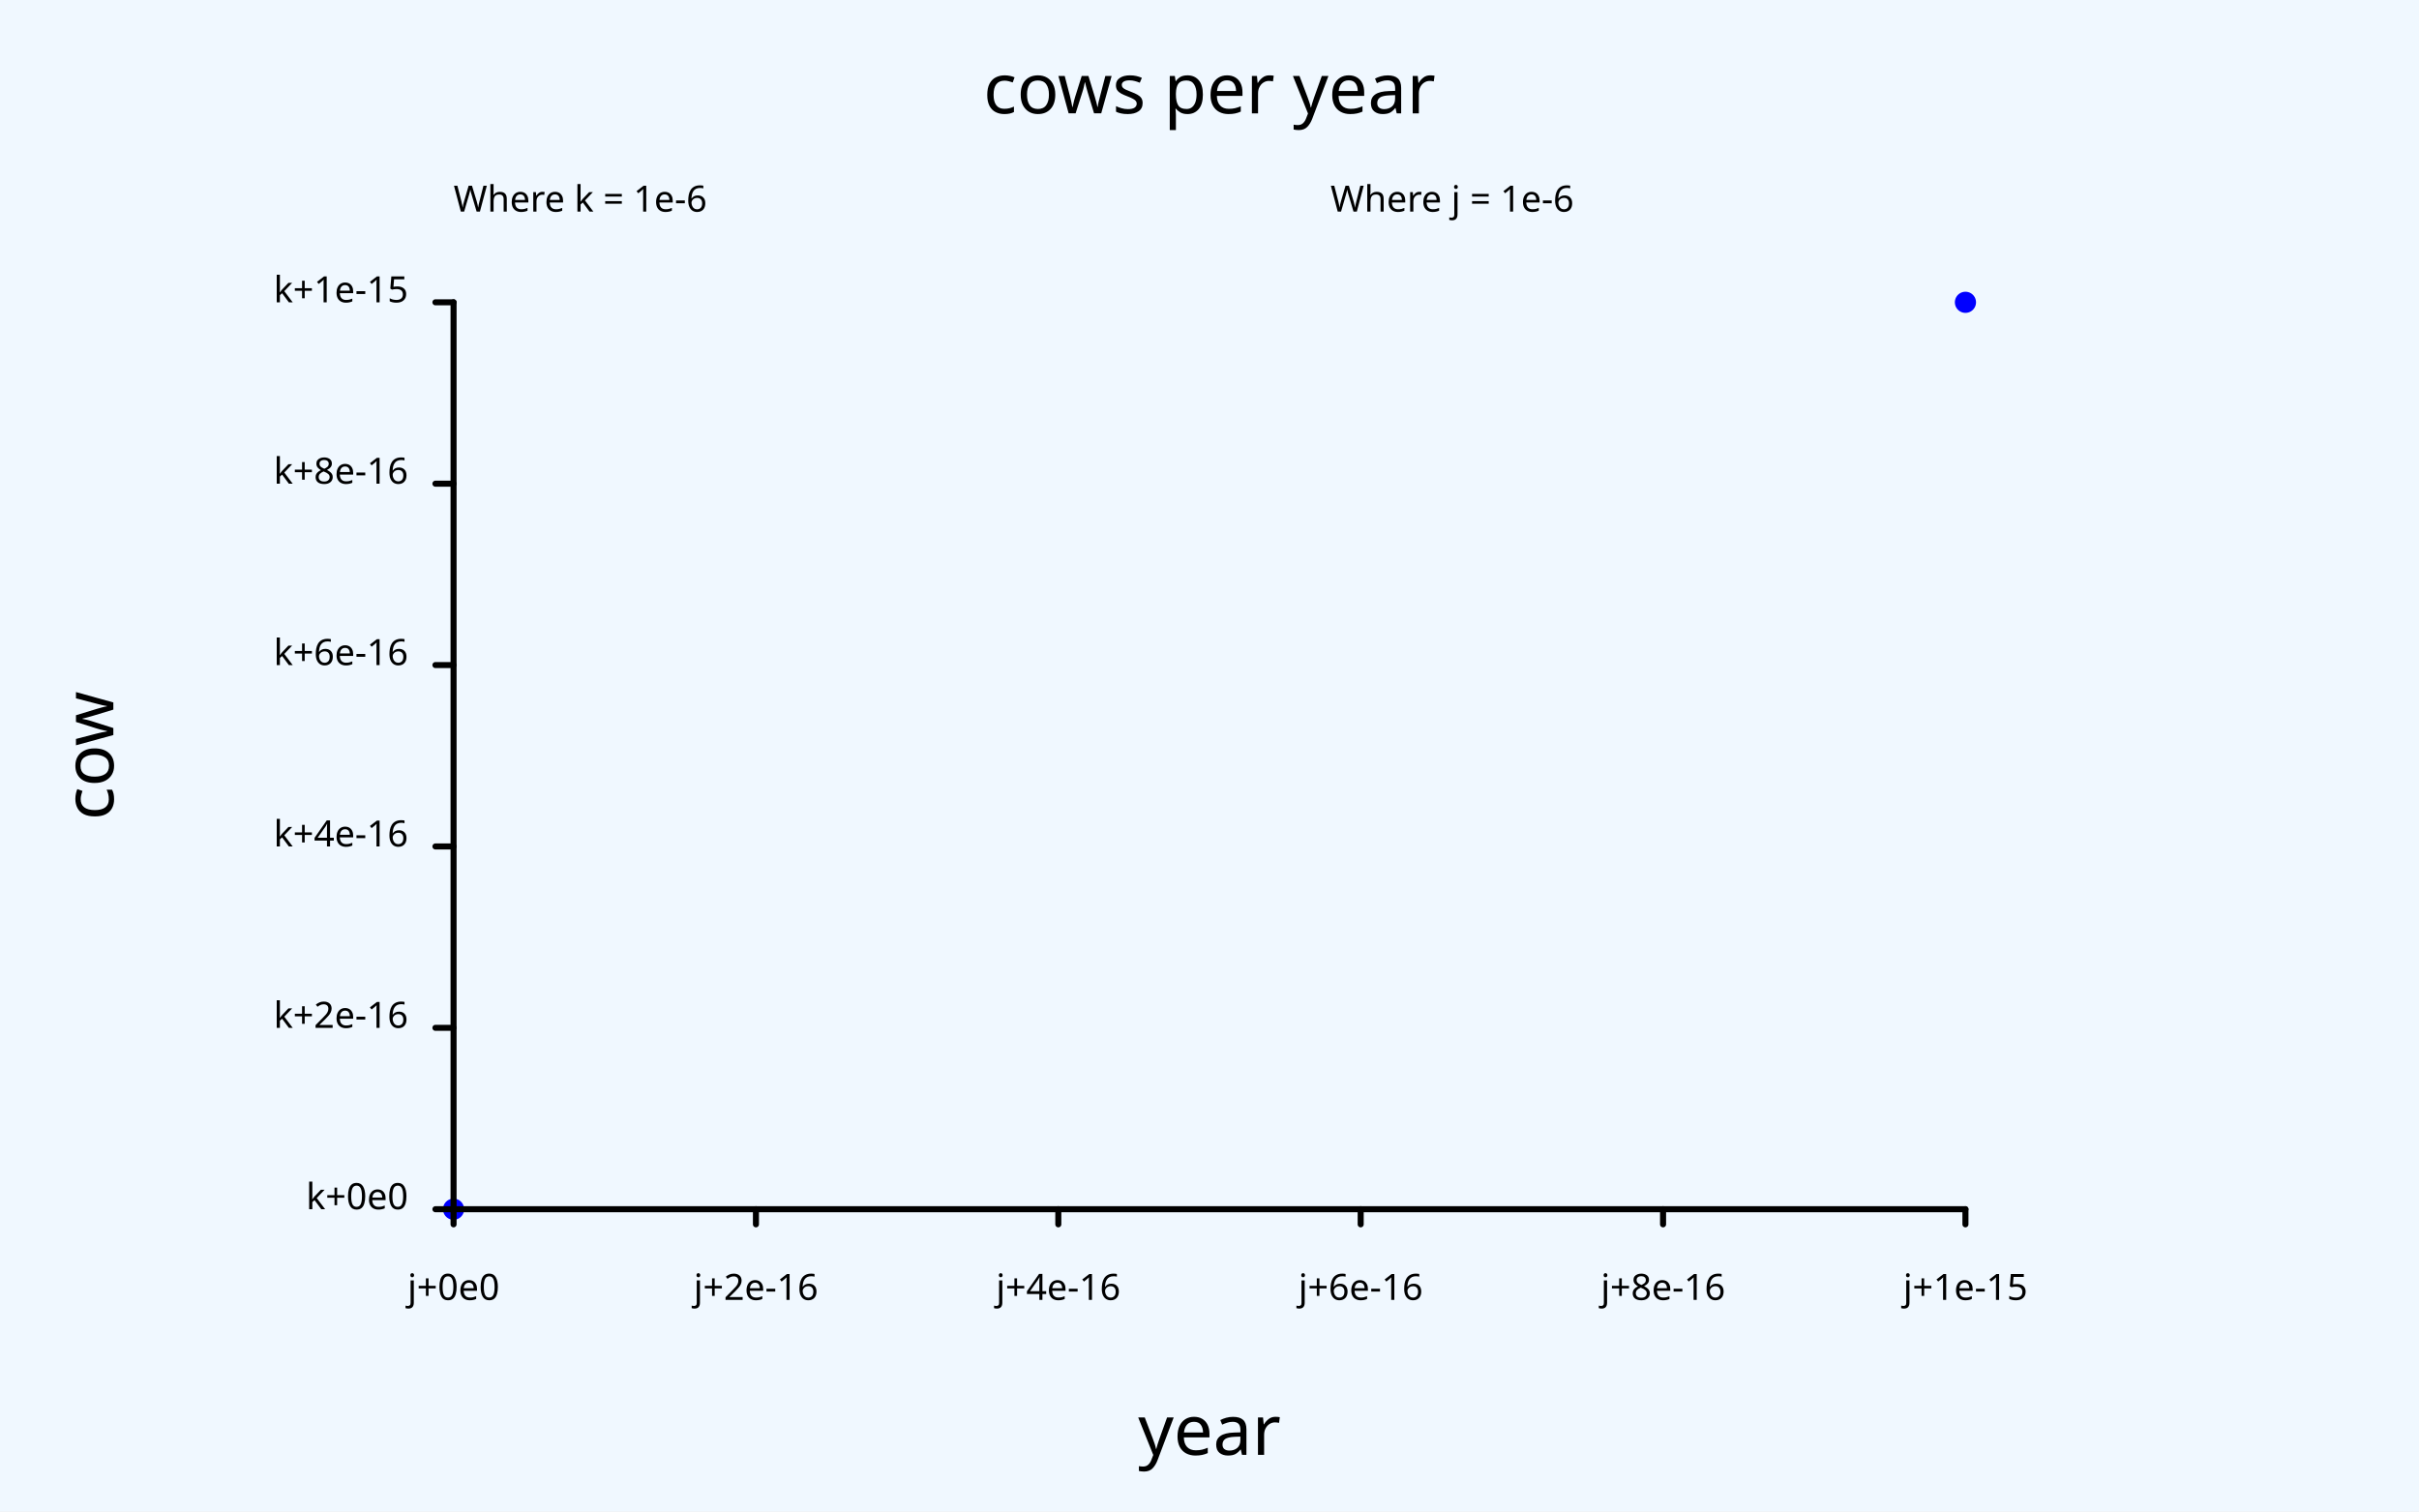
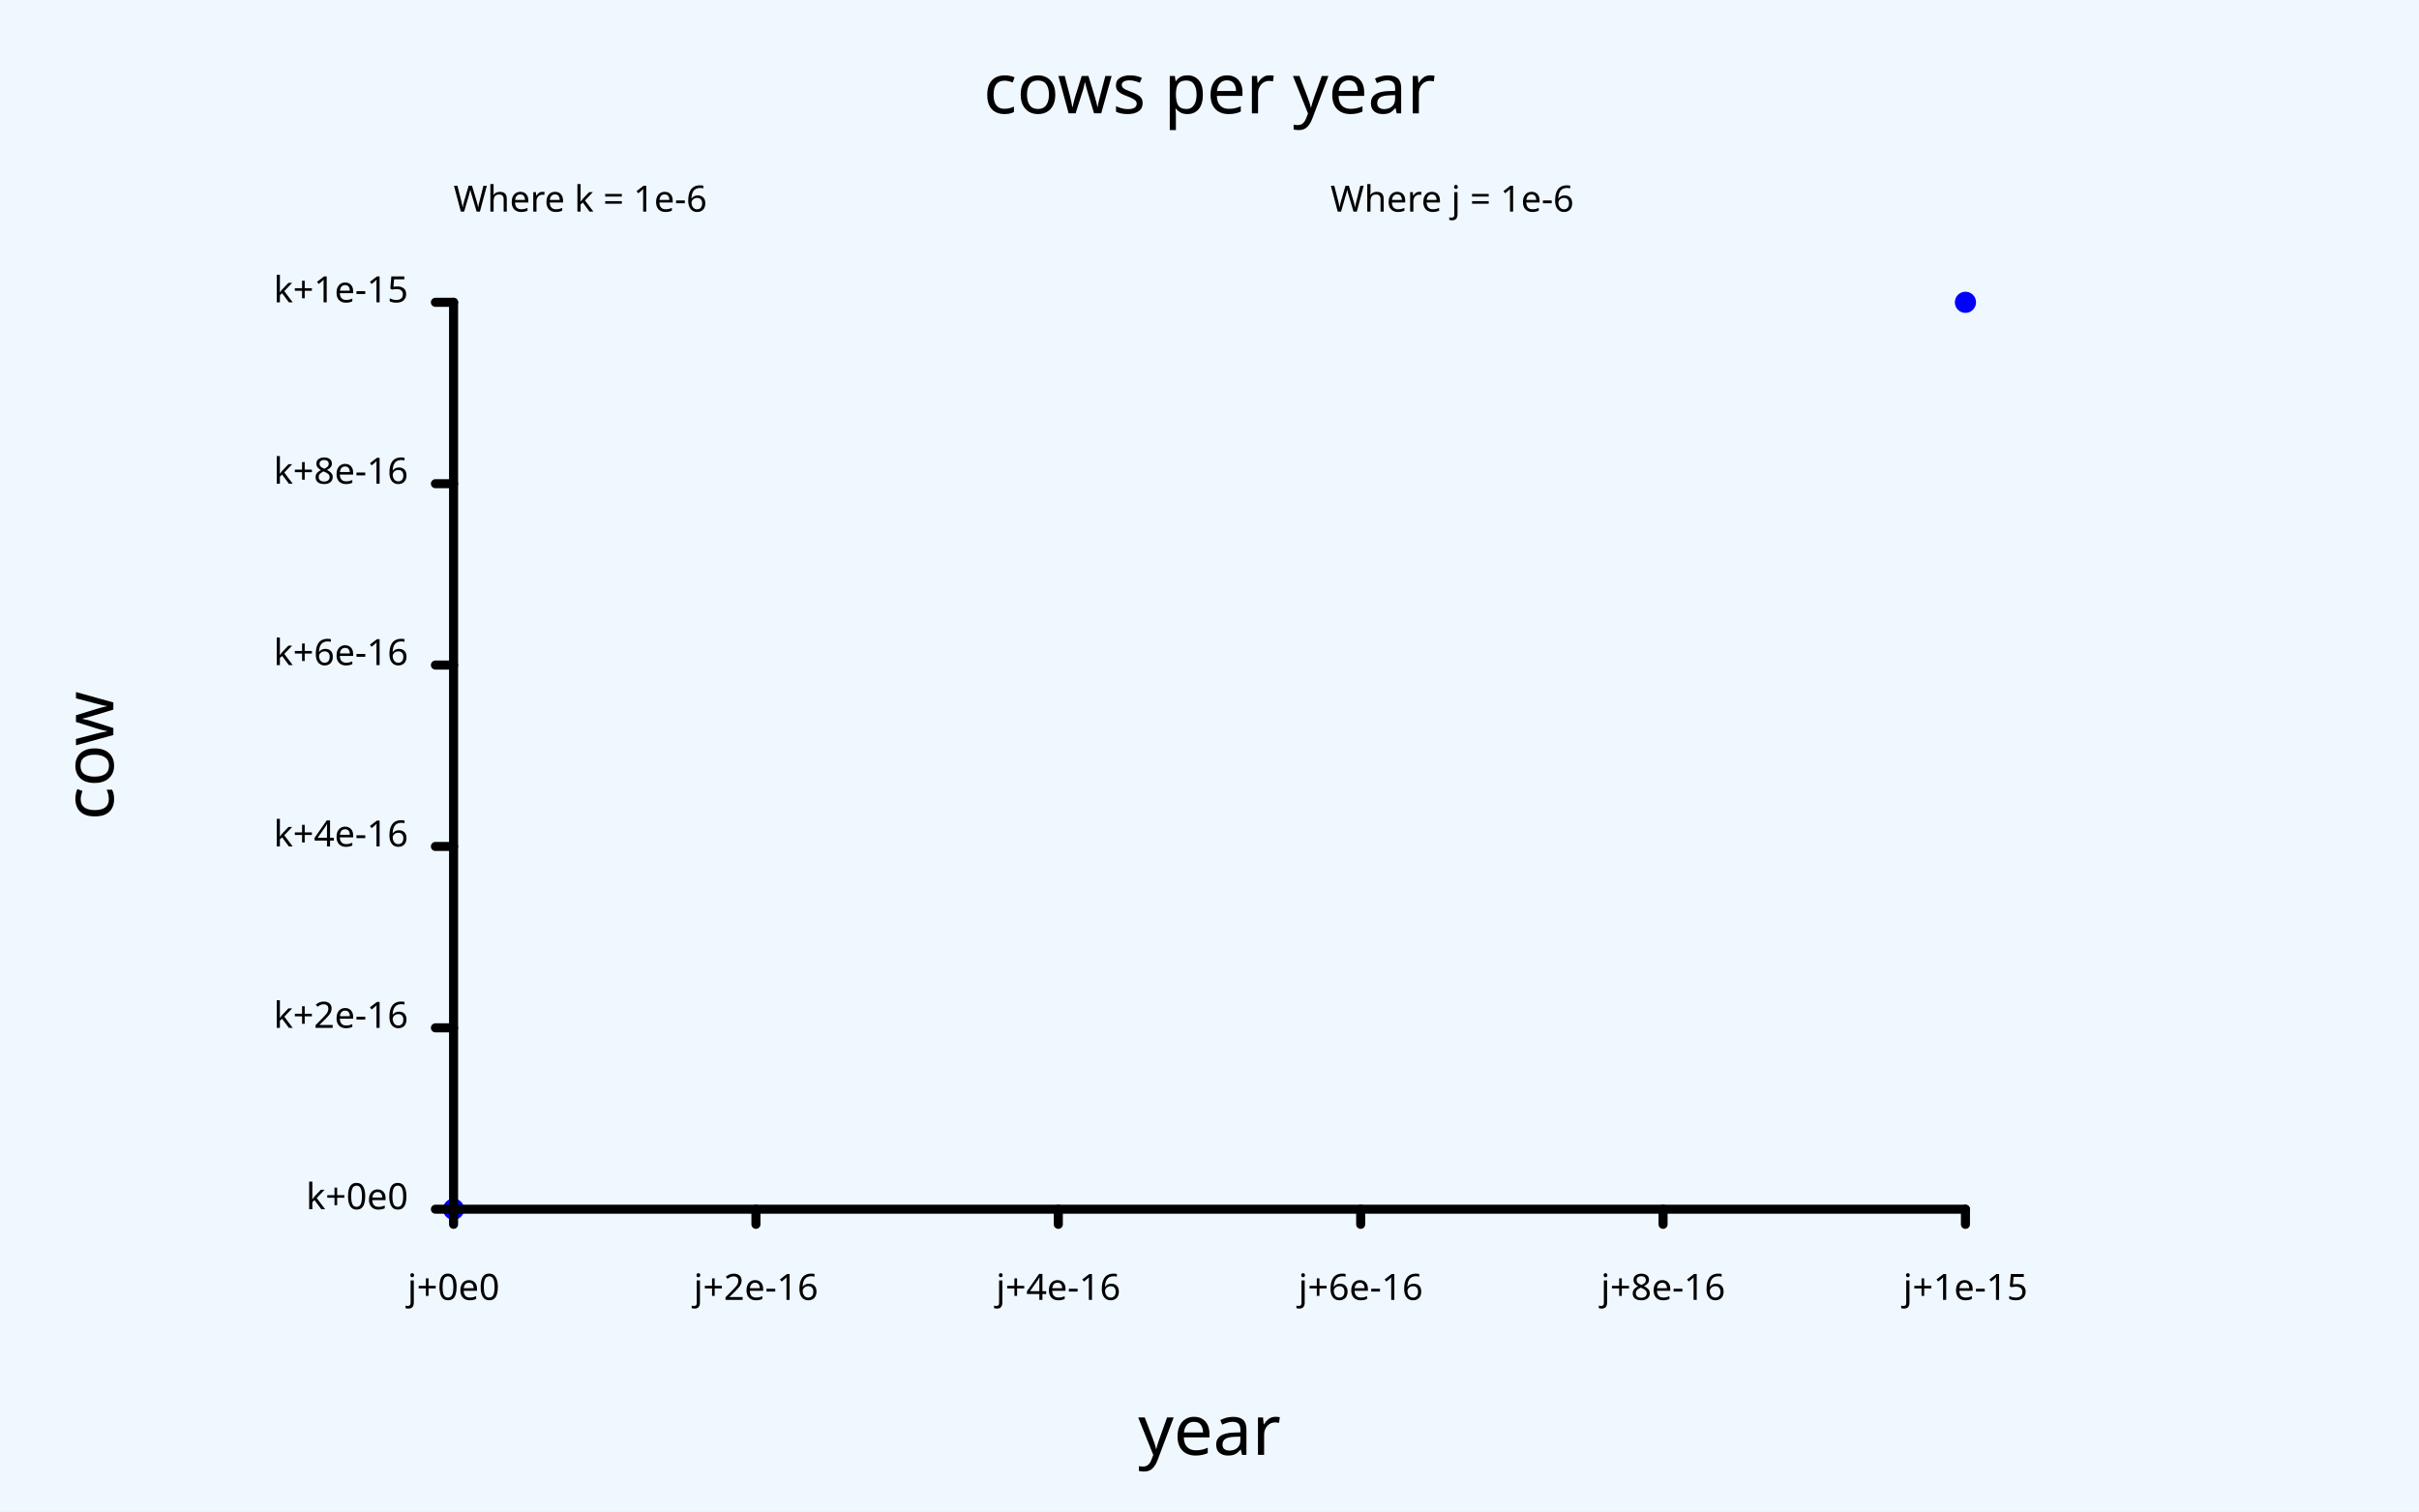
<svg xmlns="http://www.w3.org/2000/svg" width="800" class="poloto" height="500" viewBox="0 0 800 500">
-   <style>.poloto {stroke-linecap:round;font-family: sans-serif;stroke-width:2;}.scatter{stroke-width:7}.poloto_text{fill: black;}.poloto_axis_lines{stroke: black;stoke-width:3;fill:none}.poloto_background{fill: aliceblue;}.poloto0stroke{stroke:  blue;}.poloto1stroke{stroke:  red;}.poloto2stroke{stroke:  green;}.poloto3stroke{stroke:  gold;}.poloto4stroke{stroke:  aqua;}.poloto5stroke{stroke:  brown;}.poloto6stroke{stroke:  lime;}.poloto7stroke{stroke:  chocolate;}.poloto0fill{fill:blue;}.poloto1fill{fill:red;}.poloto2fill{fill:green;}.poloto3fill{fill:gold;}.poloto4fill{fill:aqua;}.poloto5fill{fill:brown;}.poloto6fill{fill:lime;}.poloto7fill{fill:chocolate;}</style>
+   <style>.poloto {
+     stroke-linecap:round;
+     font-family: sans-serif;
+     stroke-width:2;
+     }
+     .scatter{stroke-width:7}
+     .poloto_text{fill: black;}
+     .poloto_axis_lines{stroke: black;stroke-width:3;fill:none}
+     .poloto_background{fill: aliceblue;}
+     .poloto0stroke{stroke:  blue;}
+     .poloto1stroke{stroke:  red;}
+     .poloto2stroke{stroke:  green;}
+     .poloto3stroke{stroke:  gold;}
+     .poloto4stroke{stroke:  aqua;}
+     .poloto5stroke{stroke:  brown;}
+     .poloto6stroke{stroke:  lime;}
+     .poloto7stroke{stroke:  chocolate;}
+     .poloto0fill{fill:blue;}
+     .poloto1fill{fill:red;}
+     .poloto2fill{fill:green;}
+     .poloto3fill{fill:gold;}
+     .poloto4fill{fill:aqua;}
+     .poloto5fill{fill:brown;}
+     .poloto6fill{fill:lime;}
+     .poloto7fill{fill:chocolate;}</style>
  <rect class="poloto_background" fill="white" x="0" y="0" width="800" height="500" />
  <text class="poloto_text" alignment-baseline="middle" text-anchor="start" font-size="large" x="675" y="100" />
  <path class="scatter poloto0stroke" d=" M 150 400 h 0 M 650 100 h 0" />
  <text class="poloto_text" alignment-baseline="start" text-anchor="middle" font-size="x-large" x="400" y="37.5">cows per year</text>
  <text class="poloto_text" alignment-baseline="start" text-anchor="middle" font-size="x-large" x="400" y="481.25">year</text>
  <text class="poloto_text" alignment-baseline="start" text-anchor="middle" font-size="x-large" transform="rotate(-90,37.5,250)" x="37.5" y="250">cow</text>
  <path stroke="black" fill="none" class="poloto_axis_lines" d=" M 150 100 L 150 400 L 650 400" />
  <text class="poloto_text" alignment-baseline="middle" text-anchor="start" x="440" y="70"> Where j = 1e-6</text>
  <line class="poloto_axis_lines" stroke="black" x1="150" x2="150" y1="400" y2="405" />
  <text class="poloto_text" alignment-baseline="start" text-anchor="middle" x="150" y="430"> j+0e0</text>
  <line class="poloto_axis_lines" stroke="black" x1="250" x2="250" y1="400" y2="405" />
  <text class="poloto_text" alignment-baseline="start" text-anchor="middle" x="250" y="430"> j+2e-16</text>
  <line class="poloto_axis_lines" stroke="black" x1="350" x2="350" y1="400" y2="405" />
  <text class="poloto_text" alignment-baseline="start" text-anchor="middle" x="350" y="430"> j+4e-16</text>
  <line class="poloto_axis_lines" stroke="black" x1="450" x2="450" y1="400" y2="405" />
  <text class="poloto_text" alignment-baseline="start" text-anchor="middle" x="450" y="430"> j+6e-16</text>
  <line class="poloto_axis_lines" stroke="black" x1="550" x2="550" y1="400" y2="405" />
  <text class="poloto_text" alignment-baseline="start" text-anchor="middle" x="550" y="430"> j+8e-16</text>
  <line class="poloto_axis_lines" stroke="black" x1="650" x2="650" y1="400" y2="405" />
  <text class="poloto_text" alignment-baseline="start" text-anchor="middle" x="650" y="430"> j+1e-15</text>
  <text class="poloto_text" alignment-baseline="middle" text-anchor="start" x="150" y="70"> Where k = 1e-6</text>
  <line class="poloto_axis_lines" stroke="black" x1="150" x2="144" y1="400" y2="400" />
  <text class="poloto_text" alignment-baseline="middle" text-anchor="end" x="135" y="400"> k+0e0</text>
  <line class="poloto_axis_lines" stroke="black" x1="150" x2="144" y1="340" y2="340" />
  <text class="poloto_text" alignment-baseline="middle" text-anchor="end" x="135" y="340"> k+2e-16</text>
  <line class="poloto_axis_lines" stroke="black" x1="150" x2="144" y1="280" y2="280" />
  <text class="poloto_text" alignment-baseline="middle" text-anchor="end" x="135" y="280"> k+4e-16</text>
  <line class="poloto_axis_lines" stroke="black" x1="150" x2="144" y1="220" y2="220" />
  <text class="poloto_text" alignment-baseline="middle" text-anchor="end" x="135" y="220"> k+6e-16</text>
  <line class="poloto_axis_lines" stroke="black" x1="150" x2="144" y1="160" y2="160" />
  <text class="poloto_text" alignment-baseline="middle" text-anchor="end" x="135" y="160"> k+8e-16</text>
  <line class="poloto_axis_lines" stroke="black" x1="150" x2="144" y1="100" y2="100" />
  <text class="poloto_text" alignment-baseline="middle" text-anchor="end" x="135" y="100"> k+1e-15</text>
</svg>
